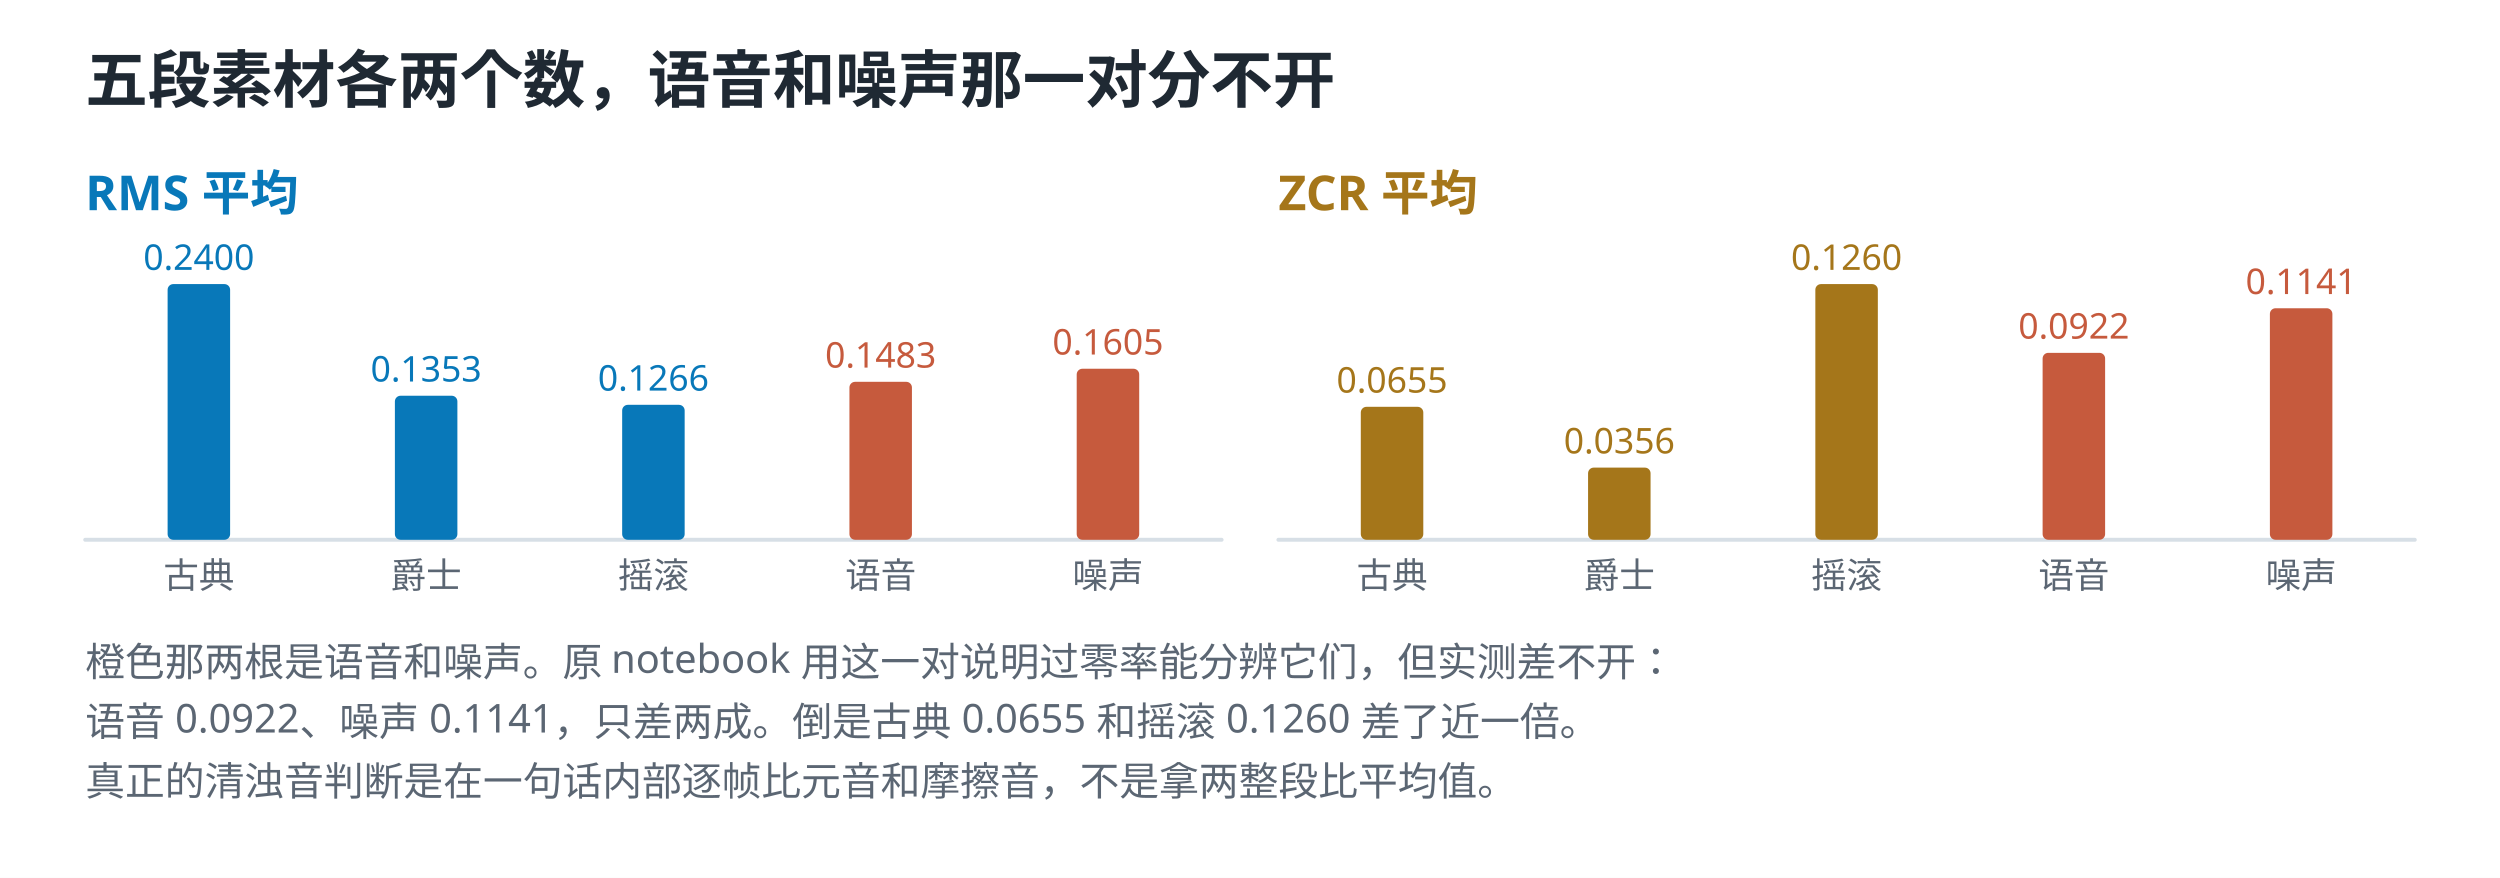
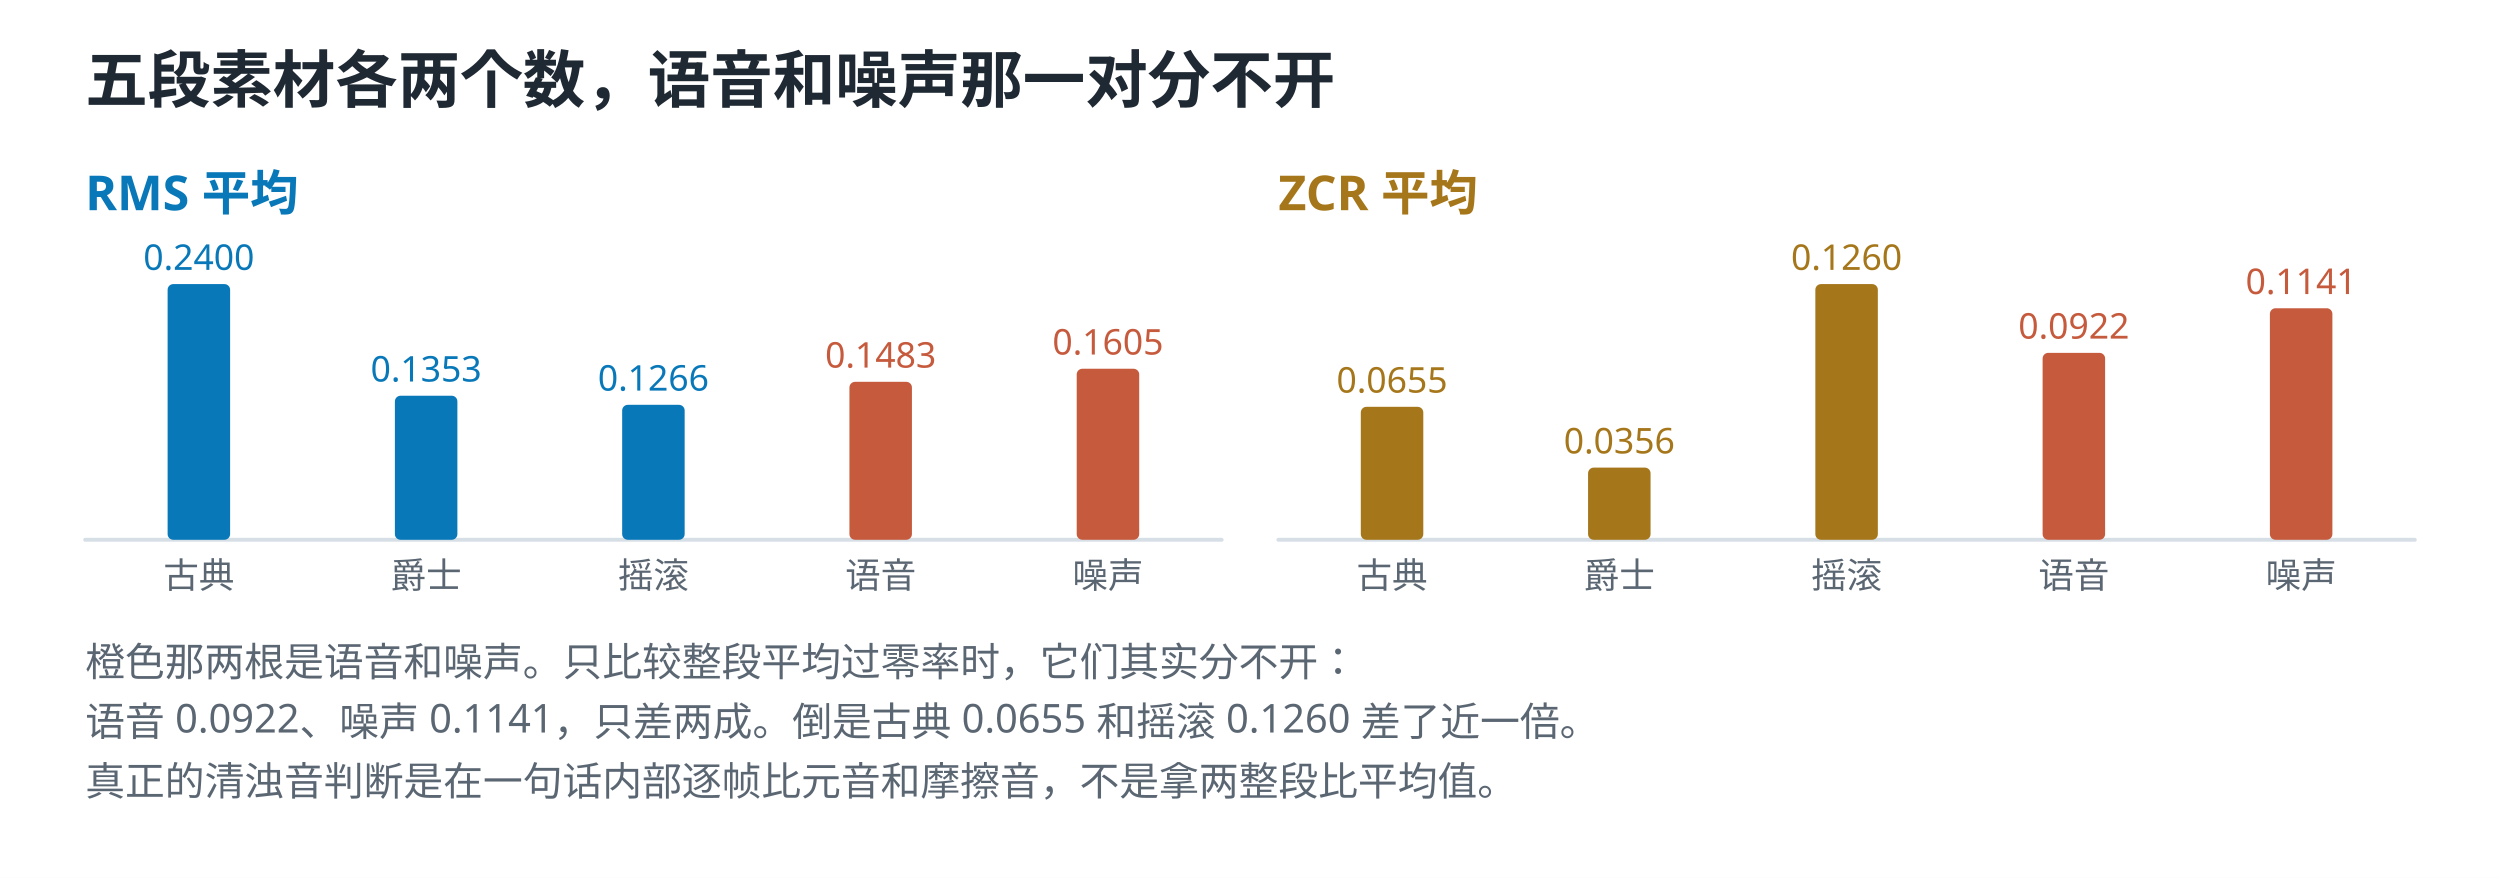
<svg xmlns="http://www.w3.org/2000/svg" viewBox="0 0 880 309" width="880" height="309" font-family="Microsoft YaHei, PingFang SC, Noto Sans SC, Hiragino Sans GB, sans-serif" fill="#1f2933" role="img" aria-label="五段素材的均方根与过零率对比">
  <rect width="880" height="309" fill="#fff" />
  <text x="30.0" y="36.0" font-size="22" font-weight="700" fill="#1f2933" text-anchor="start">五段素材各两个数，语音和噪声那一对分不开</text>
  <text x="30.0" y="74.0" font-size="17" font-weight="700" fill="#0878b9" text-anchor="start">RMS 平均</text>
  <line x1="30.0" y1="190.0" x2="430.0" y2="190.0" stroke="#d7dfe6" stroke-width="1.4" stroke-linecap="round" />
  <rect x="59.0" y="100.0" width="22.0" height="90.0" rx="2" fill="#0878b9" stroke="none" stroke-width="1" />
  <text x="70.0" y="95.0" font-size="12.5" font-weight="400" fill="#0878b9" text-anchor="middle">0.2400</text>
  <text x="70.0" y="207.0" font-size="12.5" font-weight="400" fill="#5b6673" text-anchor="middle">古典</text>
  <rect x="139.0" y="139.3" width="22.0" height="50.7" rx="2" fill="#0878b9" stroke="none" stroke-width="1" />
  <text x="150.0" y="134.3" font-size="12.5" font-weight="400" fill="#0878b9" text-anchor="middle">0.1353</text>
  <text x="150.0" y="207.0" font-size="12.5" font-weight="400" fill="#5b6673" text-anchor="middle">爵士</text>
  <rect x="219.0" y="142.5" width="22.0" height="47.5" rx="2" fill="#0878b9" stroke="none" stroke-width="1" />
  <text x="230.0" y="137.5" font-size="12.5" font-weight="400" fill="#0878b9" text-anchor="middle">0.1266</text>
  <text x="230.0" y="207.0" font-size="12.5" font-weight="400" fill="#5b6673" text-anchor="middle">摇滚</text>
  <rect x="299.0" y="134.4" width="22.0" height="55.6" rx="2" fill="#c65a3d" stroke="none" stroke-width="1" />
  <text x="310.0" y="129.4" font-size="12.5" font-weight="400" fill="#c65a3d" text-anchor="middle">0.1483</text>
  <text x="310.0" y="207.0" font-size="12.5" font-weight="400" fill="#5b6673" text-anchor="middle">语音</text>
  <rect x="379.0" y="129.8" width="22.0" height="60.2" rx="2" fill="#c65a3d" stroke="none" stroke-width="1" />
  <text x="390.0" y="124.8" font-size="12.5" font-weight="400" fill="#c65a3d" text-anchor="middle">0.1605</text>
  <text x="390.0" y="207.0" font-size="12.5" font-weight="400" fill="#5b6673" text-anchor="middle">噪声</text>
  <text x="450.0" y="74.0" font-size="17" font-weight="700" fill="#a5761a" text-anchor="start">ZCR 平均</text>
  <line x1="450.0" y1="190.0" x2="850.0" y2="190.0" stroke="#d7dfe6" stroke-width="1.4" stroke-linecap="round" />
  <rect x="479.0" y="143.2" width="22.0" height="46.8" rx="2" fill="#a5761a" stroke="none" stroke-width="1" />
  <text x="490.0" y="138.2" font-size="12.5" font-weight="400" fill="#a5761a" text-anchor="middle">0.0655</text>
  <text x="490.0" y="207.0" font-size="12.5" font-weight="400" fill="#5b6673" text-anchor="middle">古典</text>
  <rect x="559.0" y="164.6" width="22.0" height="25.4" rx="2" fill="#a5761a" stroke="none" stroke-width="1" />
  <text x="570.0" y="159.6" font-size="12.5" font-weight="400" fill="#a5761a" text-anchor="middle">0.0356</text>
  <text x="570.0" y="207.0" font-size="12.5" font-weight="400" fill="#5b6673" text-anchor="middle">爵士</text>
  <rect x="639.0" y="100.0" width="22.0" height="90.0" rx="2" fill="#a5761a" stroke="none" stroke-width="1" />
  <text x="650.0" y="95.0" font-size="12.5" font-weight="400" fill="#a5761a" text-anchor="middle">0.1260</text>
  <text x="650.0" y="207.0" font-size="12.5" font-weight="400" fill="#5b6673" text-anchor="middle">摇滚</text>
  <rect x="719.0" y="124.2" width="22.0" height="65.8" rx="2" fill="#c65a3d" stroke="none" stroke-width="1" />
  <text x="730.0" y="119.2" font-size="12.5" font-weight="400" fill="#c65a3d" text-anchor="middle">0.0922</text>
  <text x="730.0" y="207.0" font-size="12.5" font-weight="400" fill="#5b6673" text-anchor="middle">语音</text>
  <rect x="799.0" y="108.5" width="22.0" height="81.5" rx="2" fill="#c65a3d" stroke="none" stroke-width="1" />
  <text x="810.0" y="103.5" font-size="12.5" font-weight="400" fill="#c65a3d" text-anchor="middle">0.1141</text>
  <text x="810.0" y="207.0" font-size="12.5" font-weight="400" fill="#5b6673" text-anchor="middle">噪声</text>
  <text x="30.0" y="238.0" font-size="14" font-weight="400" fill="#5b6673" text-anchor="start">
-     <tspan x="30.0" dy="0">橙色那两根是语音和噪声。原 notebook 用这一对说明过零率能分辨它们，但实测差不开：</tspan>
+     <tspan x="30.0" dy="0">橙色那两根是语音和噪声。只比较整段平均过零率时，它们其实分不开：</tspan>
    <tspan x="30.0" dy="21">语音 0.0922、噪声 0.1141，只差两成。倒是古典 0.0655 和摇滚 0.1260 差了近一倍。</tspan>
    <tspan x="30.0" dy="21">真正的清浊音判断是在一句话内部逐帧比元音和摩擦音，不是拿两整段比平均值。</tspan>
  </text>
</svg>
